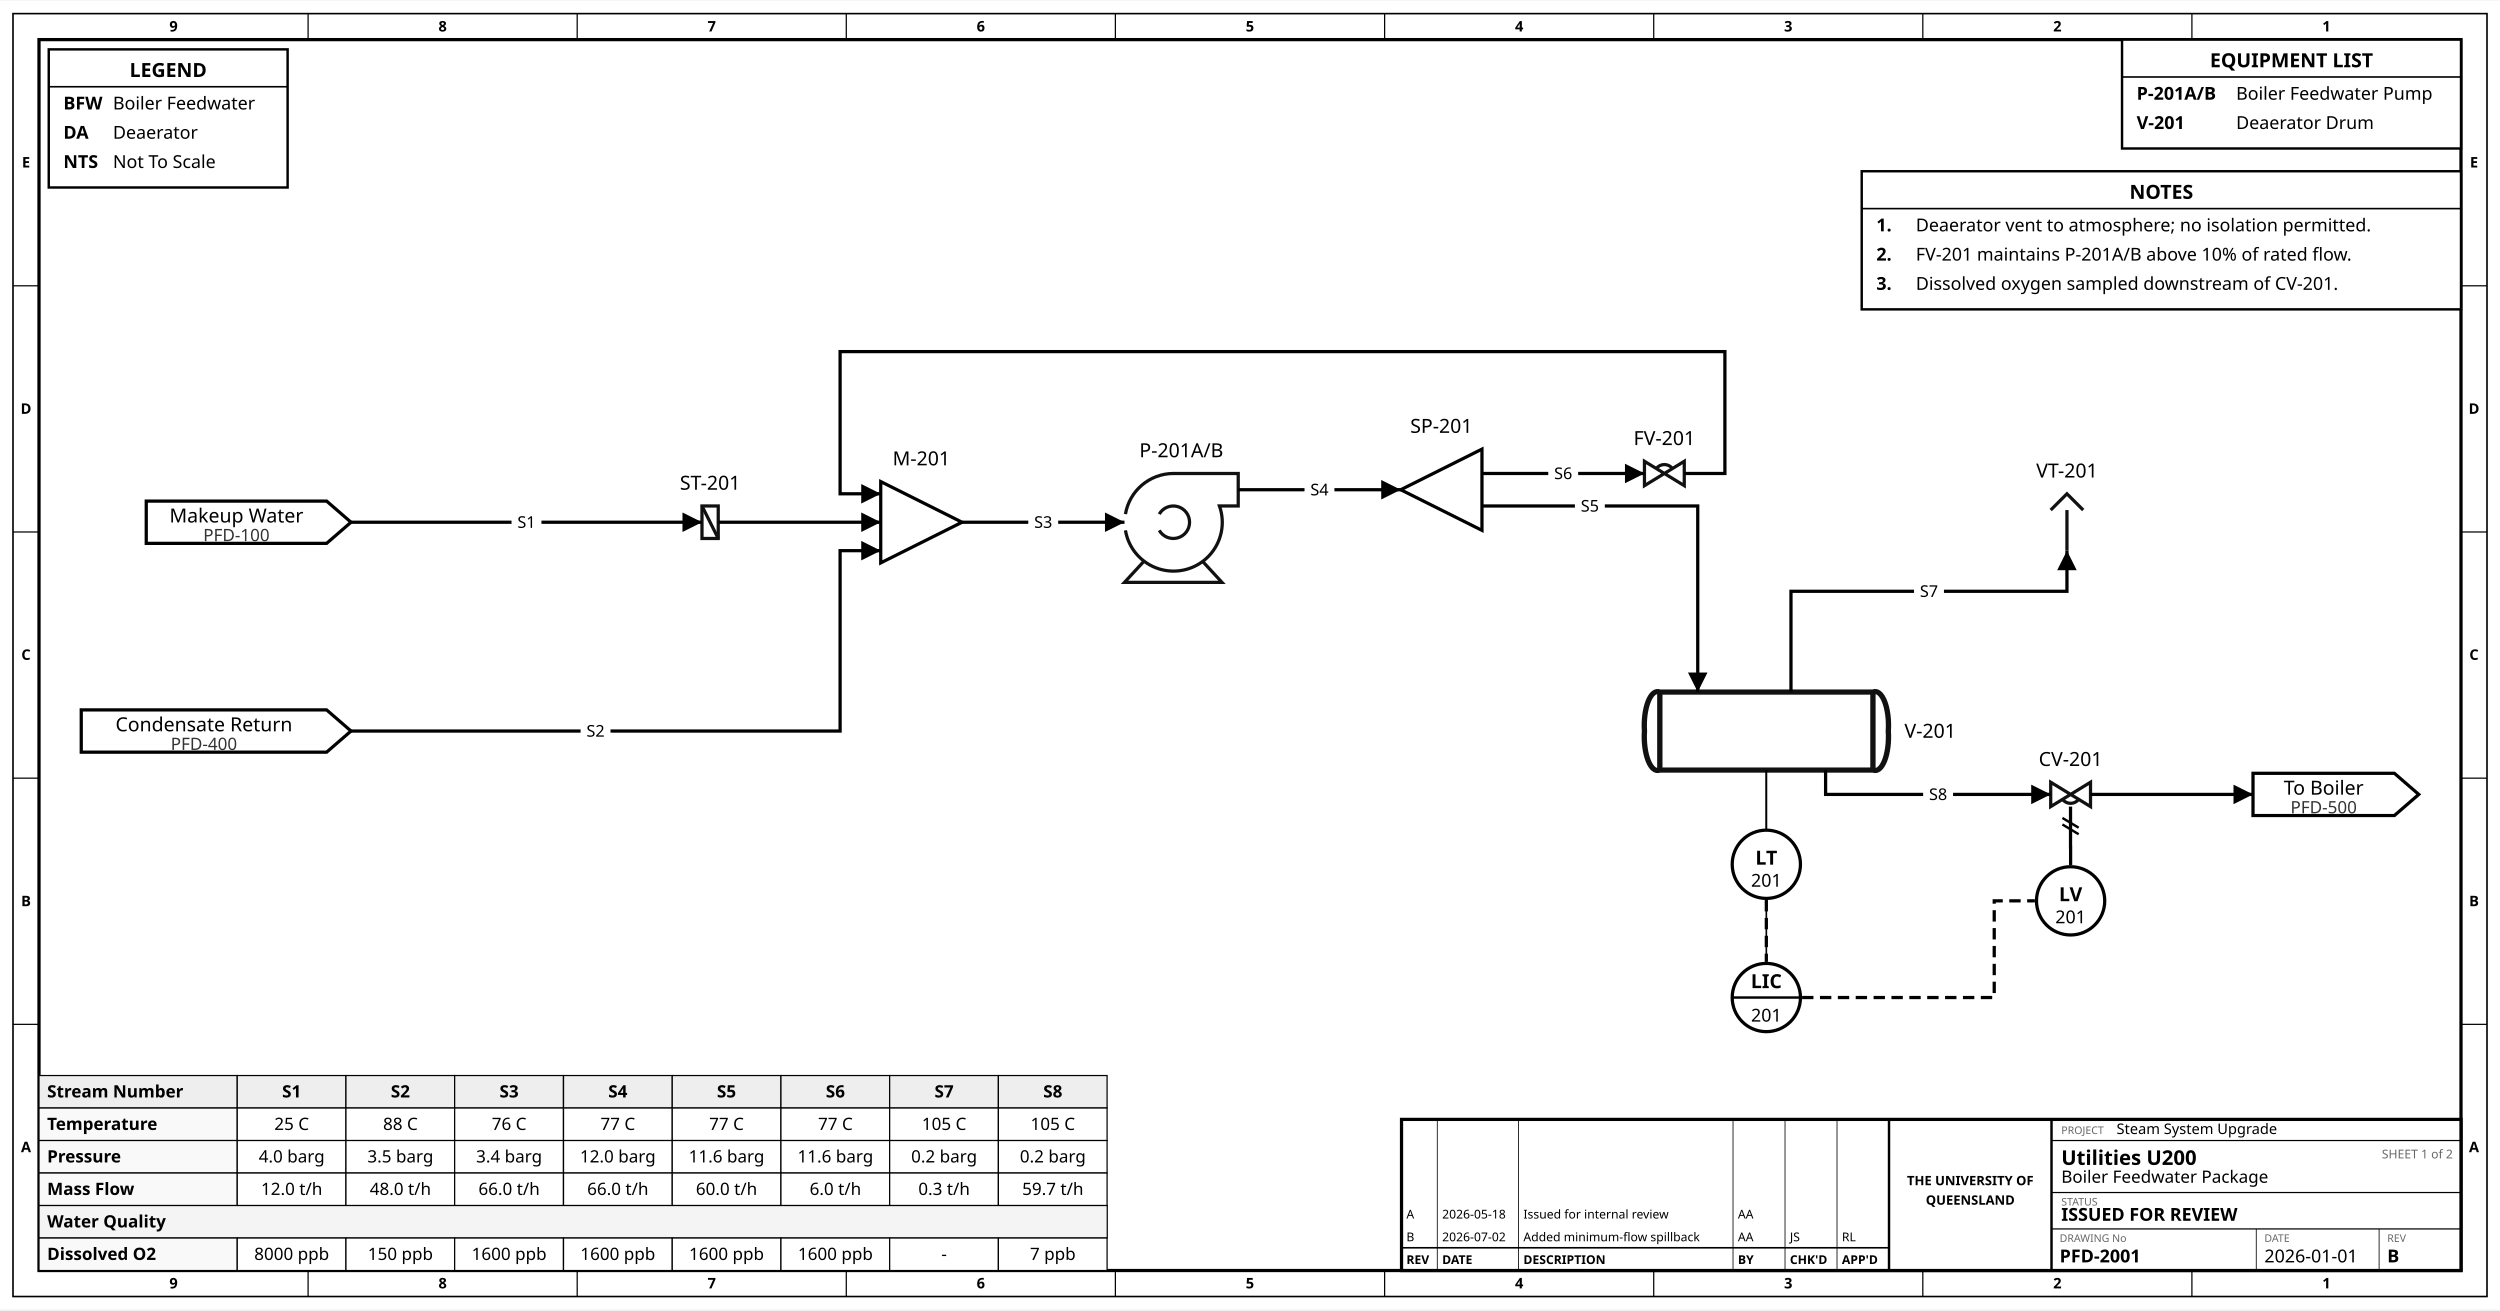
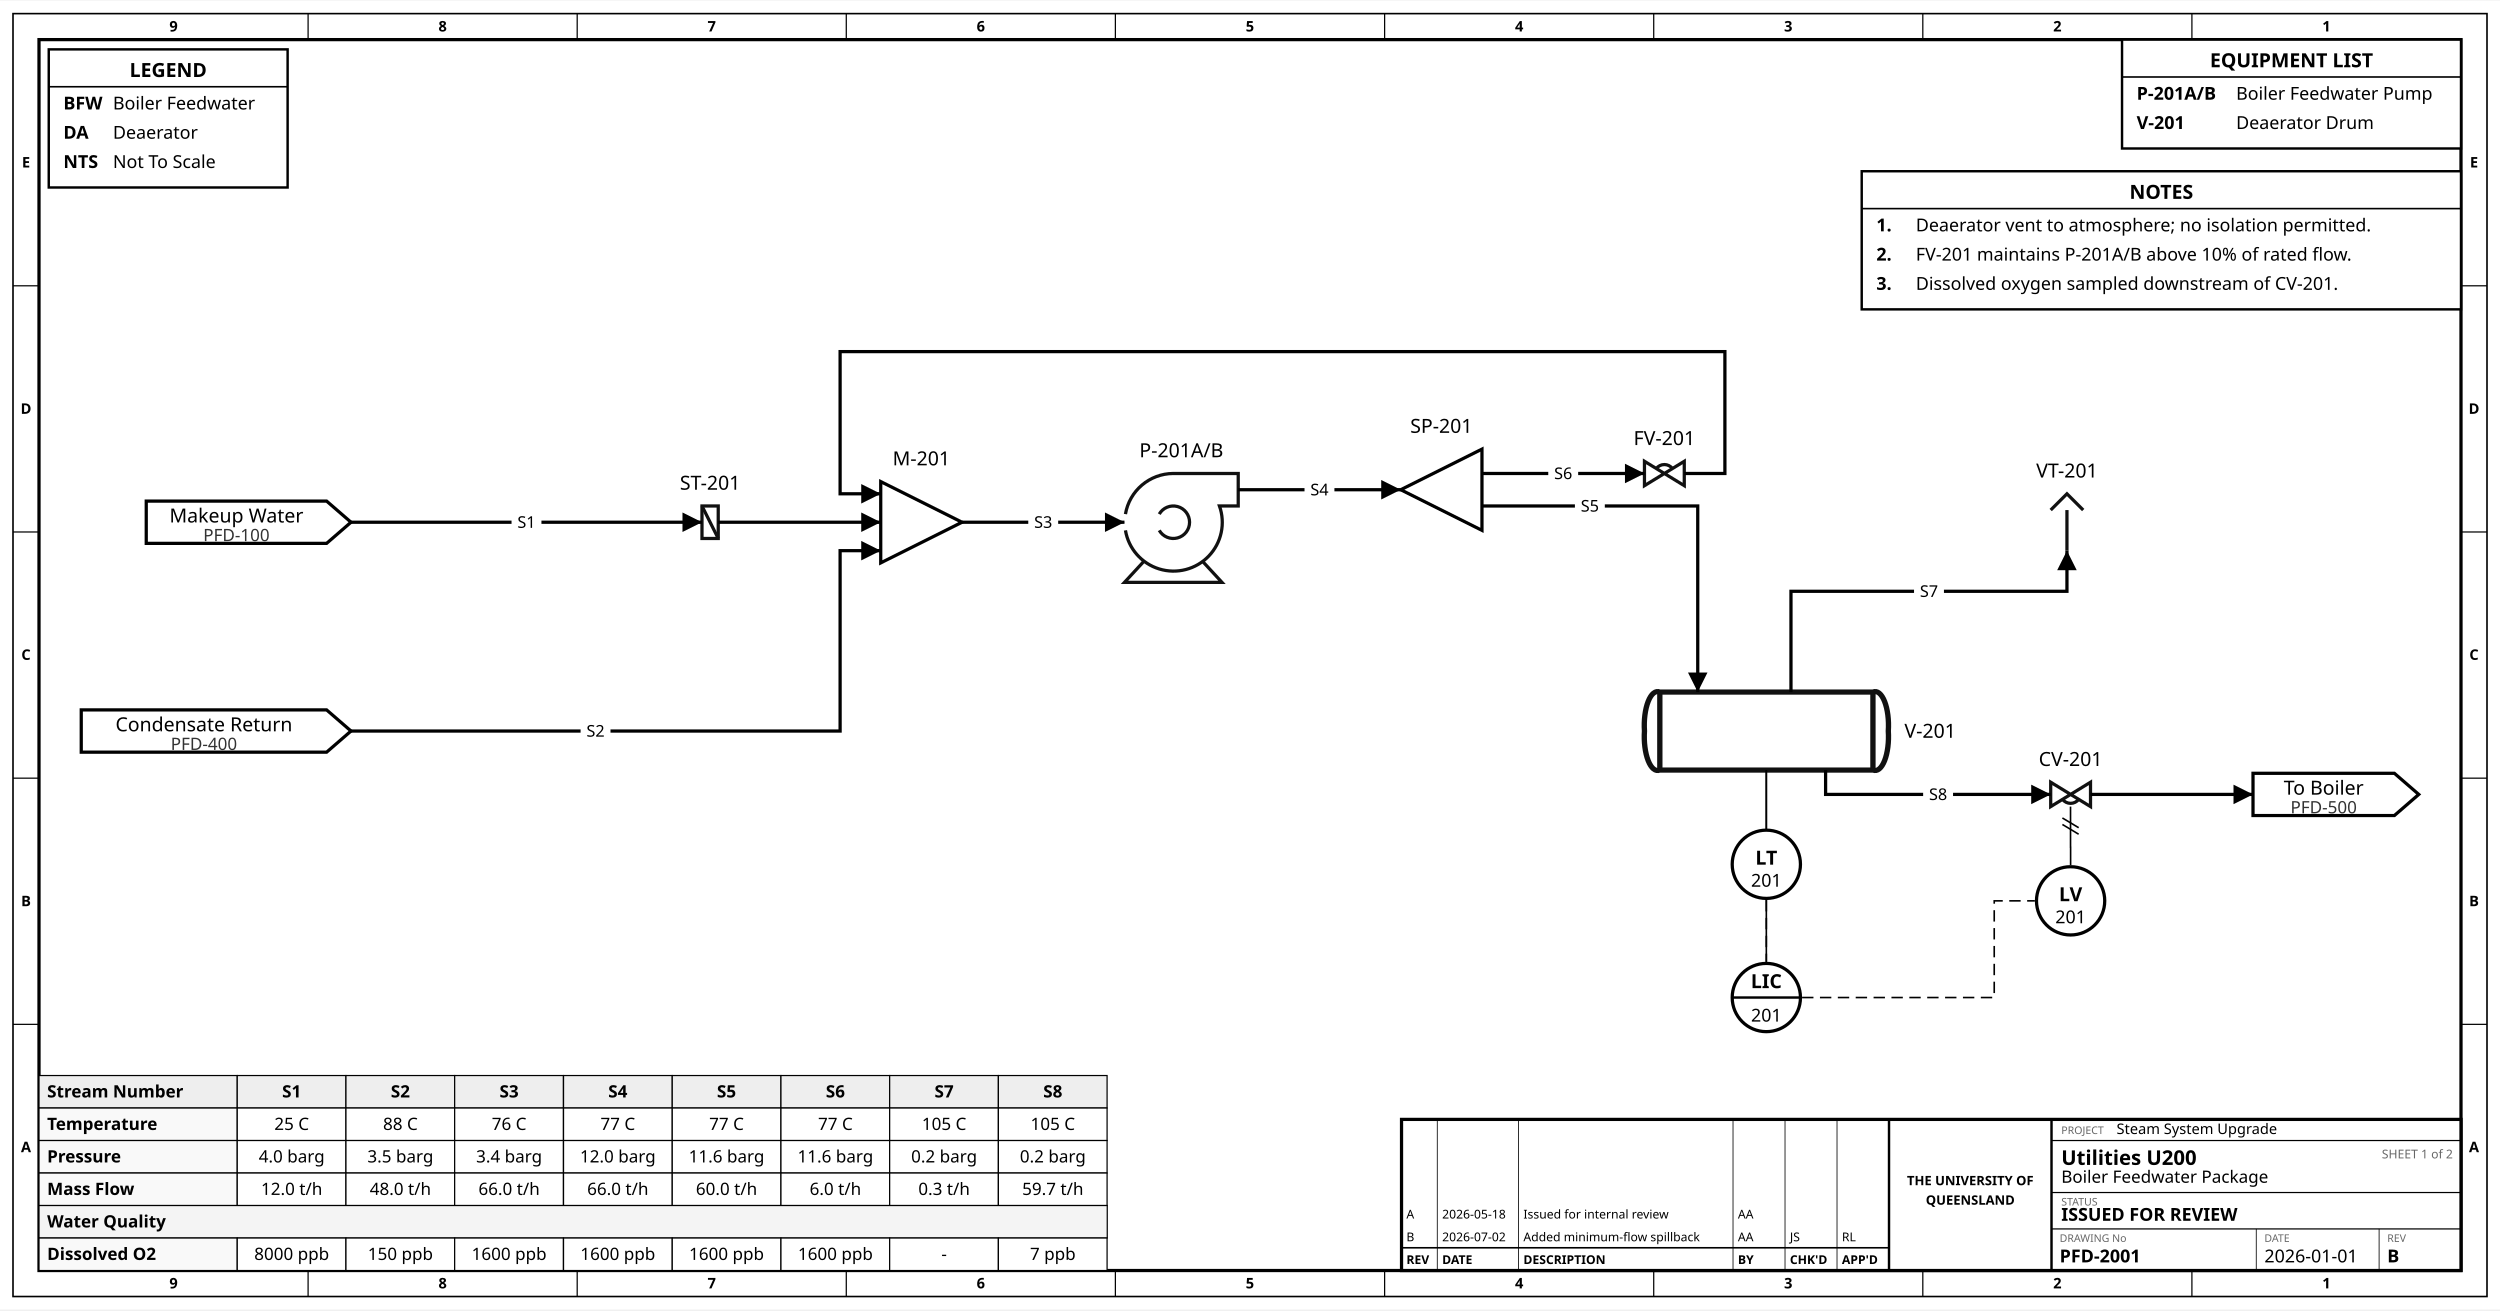
<svg xmlns="http://www.w3.org/2000/svg" width="1538" height="806" viewBox="-116.0 602.5 1538.5 805.5">
  <rect x="-116.0" y="602.5" width="1538.5" height="805.5" fill="white" />
  <rect x="-108.0" y="610.5" width="1522.5" height="789.5" fill="none" stroke="black" stroke-width="1" />
  <rect x="-92.0" y="626.5" width="1490.5" height="757.5" fill="none" stroke="black" stroke-width="2" />
  <text x="-9.2" y="621.5" font-family="sans-serif" font-size="9.0" text-anchor="middle" font-weight="bold" fill="black">9</text>
  <text x="-9.2" y="1395.0" font-family="sans-serif" font-size="9.0" text-anchor="middle" font-weight="bold" fill="black">9</text>
  <line x1="73.6" y1="610.5" x2="73.6" y2="626.5" stroke="black" stroke-width="0.75" />
  <line x1="73.6" y1="1384.0" x2="73.6" y2="1400.0" stroke="black" stroke-width="0.75" />
  <text x="156.4" y="621.5" font-family="sans-serif" font-size="9.0" text-anchor="middle" font-weight="bold" fill="black">8</text>
  <text x="156.4" y="1395.0" font-family="sans-serif" font-size="9.0" text-anchor="middle" font-weight="bold" fill="black">8</text>
  <line x1="239.2" y1="610.5" x2="239.2" y2="626.5" stroke="black" stroke-width="0.75" />
  <line x1="239.2" y1="1384.0" x2="239.2" y2="1400.0" stroke="black" stroke-width="0.75" />
  <text x="322.0" y="621.5" font-family="sans-serif" font-size="9.0" text-anchor="middle" font-weight="bold" fill="black">7</text>
  <text x="322.0" y="1395.0" font-family="sans-serif" font-size="9.0" text-anchor="middle" font-weight="bold" fill="black">7</text>
  <line x1="404.8" y1="610.5" x2="404.8" y2="626.5" stroke="black" stroke-width="0.75" />
  <line x1="404.8" y1="1384.0" x2="404.8" y2="1400.0" stroke="black" stroke-width="0.75" />
  <text x="487.6" y="621.5" font-family="sans-serif" font-size="9.0" text-anchor="middle" font-weight="bold" fill="black">6</text>
  <text x="487.6" y="1395.0" font-family="sans-serif" font-size="9.0" text-anchor="middle" font-weight="bold" fill="black">6</text>
  <line x1="570.4" y1="610.5" x2="570.4" y2="626.5" stroke="black" stroke-width="0.75" />
  <line x1="570.4" y1="1384.0" x2="570.4" y2="1400.0" stroke="black" stroke-width="0.75" />
  <text x="653.2" y="621.5" font-family="sans-serif" font-size="9.0" text-anchor="middle" font-weight="bold" fill="black">5</text>
  <text x="653.2" y="1395.0" font-family="sans-serif" font-size="9.0" text-anchor="middle" font-weight="bold" fill="black">5</text>
  <line x1="736.1" y1="610.5" x2="736.1" y2="626.5" stroke="black" stroke-width="0.75" />
  <line x1="736.1" y1="1384.0" x2="736.1" y2="1400.0" stroke="black" stroke-width="0.75" />
  <text x="818.9" y="621.5" font-family="sans-serif" font-size="9.0" text-anchor="middle" font-weight="bold" fill="black">4</text>
  <text x="818.9" y="1395.0" font-family="sans-serif" font-size="9.0" text-anchor="middle" font-weight="bold" fill="black">4</text>
  <line x1="901.7" y1="610.5" x2="901.7" y2="626.5" stroke="black" stroke-width="0.75" />
  <line x1="901.7" y1="1384.0" x2="901.7" y2="1400.0" stroke="black" stroke-width="0.75" />
  <text x="984.5" y="621.5" font-family="sans-serif" font-size="9.0" text-anchor="middle" font-weight="bold" fill="black">3</text>
  <text x="984.5" y="1395.0" font-family="sans-serif" font-size="9.0" text-anchor="middle" font-weight="bold" fill="black">3</text>
  <line x1="1067.3" y1="610.5" x2="1067.3" y2="626.5" stroke="black" stroke-width="0.75" />
  <line x1="1067.3" y1="1384.0" x2="1067.3" y2="1400.0" stroke="black" stroke-width="0.75" />
  <text x="1150.1" y="621.5" font-family="sans-serif" font-size="9.0" text-anchor="middle" font-weight="bold" fill="black">2</text>
  <text x="1150.1" y="1395.0" font-family="sans-serif" font-size="9.0" text-anchor="middle" font-weight="bold" fill="black">2</text>
  <line x1="1232.9" y1="610.5" x2="1232.9" y2="626.5" stroke="black" stroke-width="0.75" />
  <line x1="1232.9" y1="1384.0" x2="1232.9" y2="1400.0" stroke="black" stroke-width="0.75" />
  <text x="1315.7" y="621.5" font-family="sans-serif" font-size="9.0" text-anchor="middle" font-weight="bold" fill="black">1</text>
  <text x="1315.7" y="1395.0" font-family="sans-serif" font-size="9.0" text-anchor="middle" font-weight="bold" fill="black">1</text>
  <text x="-100.0" y="705.2" font-family="sans-serif" font-size="9.0" text-anchor="middle" font-weight="bold" fill="black">E</text>
  <text x="1406.5" y="705.2" font-family="sans-serif" font-size="9.0" text-anchor="middle" font-weight="bold" fill="black">E</text>
  <line x1="-108.0" y1="778.0" x2="-92.0" y2="778.0" stroke="black" stroke-width="0.75" />
  <line x1="1398.5" y1="778.0" x2="1414.5" y2="778.0" stroke="black" stroke-width="0.75" />
  <text x="-100.0" y="856.8" font-family="sans-serif" font-size="9.0" text-anchor="middle" font-weight="bold" fill="black">D</text>
  <text x="1406.5" y="856.8" font-family="sans-serif" font-size="9.0" text-anchor="middle" font-weight="bold" fill="black">D</text>
  <line x1="-108.0" y1="929.5" x2="-92.0" y2="929.5" stroke="black" stroke-width="0.75" />
  <line x1="1398.5" y1="929.5" x2="1414.5" y2="929.5" stroke="black" stroke-width="0.75" />
  <text x="-100.0" y="1008.2" font-family="sans-serif" font-size="9.0" text-anchor="middle" font-weight="bold" fill="black">C</text>
  <text x="1406.5" y="1008.2" font-family="sans-serif" font-size="9.0" text-anchor="middle" font-weight="bold" fill="black">C</text>
  <line x1="-108.0" y1="1081.0" x2="-92.0" y2="1081.0" stroke="black" stroke-width="0.75" />
  <line x1="1398.5" y1="1081.0" x2="1414.5" y2="1081.0" stroke="black" stroke-width="0.75" />
  <text x="-100.0" y="1159.8" font-family="sans-serif" font-size="9.0" text-anchor="middle" font-weight="bold" fill="black">B</text>
  <text x="1406.5" y="1159.8" font-family="sans-serif" font-size="9.0" text-anchor="middle" font-weight="bold" fill="black">B</text>
  <line x1="-108.0" y1="1232.5" x2="-92.0" y2="1232.5" stroke="black" stroke-width="0.75" />
  <line x1="1398.5" y1="1232.5" x2="1414.5" y2="1232.5" stroke="black" stroke-width="0.75" />
  <text x="-100.0" y="1311.2" font-family="sans-serif" font-size="9.0" text-anchor="middle" font-weight="bold" fill="black">A</text>
  <text x="1406.5" y="1311.2" font-family="sans-serif" font-size="9.0" text-anchor="middle" font-weight="bold" fill="black">A</text>
  <rect x="-86.0" y="632.5" width="147.0" height="85.0" fill="white" stroke="black" stroke-width="1.5" />
  <text x="-12.5" y="649.5" font-family="sans-serif" font-size="12.0" text-anchor="middle" font-weight="bold" fill="black">LEGEND</text>
  <line x1="-86.0" y1="655.5" x2="61.0" y2="655.5" stroke="black" stroke-width="1" />
  <text x="-77.0" y="669.5" font-family="sans-serif" font-size="11.0" text-anchor="start" font-weight="bold" fill="black">BFW</text>
  <text x="-46.5" y="669.5" font-family="sans-serif" font-size="11.0" text-anchor="start" fill="black">Boiler Feedwater</text>
  <text x="-77.0" y="687.5" font-family="sans-serif" font-size="11.0" text-anchor="start" font-weight="bold" fill="black">DA</text>
  <text x="-46.5" y="687.5" font-family="sans-serif" font-size="11.0" text-anchor="start" fill="black">Deaerator</text>
  <text x="-77.0" y="705.5" font-family="sans-serif" font-size="11.0" text-anchor="start" font-weight="bold" fill="black">NTS</text>
  <text x="-46.5" y="705.5" font-family="sans-serif" font-size="11.0" text-anchor="start" fill="black">Not To Scale</text>
  <rect x="1189.9" y="626.5" width="208.6" height="67.0" fill="white" stroke="black" stroke-width="1.5" />
  <text x="1294.2" y="643.5" font-family="sans-serif" font-size="12.0" text-anchor="middle" font-weight="bold" fill="black">EQUIPMENT LIST</text>
  <line x1="1189.9" y1="649.5" x2="1398.5" y2="649.5" stroke="black" stroke-width="1" />
  <text x="1198.9" y="663.5" font-family="sans-serif" font-size="11.0" text-anchor="start" font-weight="bold" fill="black">P-201A/B</text>
  <text x="1260.1" y="663.5" font-family="sans-serif" font-size="11.0" text-anchor="start" fill="black">Boiler Feedwater Pump</text>
  <text x="1198.9" y="681.5" font-family="sans-serif" font-size="11.0" text-anchor="start" font-weight="bold" fill="black">V-201</text>
  <text x="1260.1" y="681.5" font-family="sans-serif" font-size="11.0" text-anchor="start" fill="black">Deaerator Drum</text>
  <rect x="1029.7" y="707.5" width="368.8" height="85.0" fill="white" stroke="black" stroke-width="1.5" />
  <text x="1214.1" y="724.5" font-family="sans-serif" font-size="12.0" text-anchor="middle" font-weight="bold" fill="black">NOTES</text>
  <line x1="1029.7" y1="730.5" x2="1398.5" y2="730.5" stroke="black" stroke-width="1" />
  <text x="1038.7" y="744.5" font-family="sans-serif" font-size="11.0" text-anchor="start" font-weight="bold" fill="black">1.</text>
  <text x="1063.0" y="744.5" font-family="sans-serif" font-size="11.0" text-anchor="start" fill="black">Deaerator vent to atmosphere; no isolation permitted.</text>
  <text x="1038.7" y="762.5" font-family="sans-serif" font-size="11.0" text-anchor="start" font-weight="bold" fill="black">2.</text>
  <text x="1063.0" y="762.5" font-family="sans-serif" font-size="11.0" text-anchor="start" fill="black">FV-201 maintains P-201A/B above 10% of rated flow.</text>
  <text x="1038.7" y="780.5" font-family="sans-serif" font-size="11.0" text-anchor="start" font-weight="bold" fill="black">3.</text>
  <text x="1063.0" y="780.5" font-family="sans-serif" font-size="11.0" text-anchor="start" fill="black">Dissolved oxygen sampled downstream of CV-201.</text>
  <g id="stream_table">
    <rect x="-92.0" y="1264.0" width="122.0" height="20.0" fill="#eee" stroke="black" stroke-width="0.75" />
    <text x="-87.0" y="1277.5" font-family="sans-serif" font-size="10.5" font-weight="bold" text-anchor="start">Stream Number</text>
    <rect x="30.0" y="1264.0" width="66.9" height="20.0" fill="#eee" stroke="black" stroke-width="0.75" />
    <text x="63.5" y="1277.5" font-family="sans-serif" font-size="10.5" font-weight="bold" text-anchor="middle">S1</text>
    <rect x="96.9" y="1264.0" width="66.9" height="20.0" fill="#eee" stroke="black" stroke-width="0.75" />
    <text x="130.4" y="1277.5" font-family="sans-serif" font-size="10.5" font-weight="bold" text-anchor="middle">S2</text>
    <rect x="163.8" y="1264.0" width="66.9" height="20.0" fill="#eee" stroke="black" stroke-width="0.75" />
    <text x="197.3" y="1277.5" font-family="sans-serif" font-size="10.5" font-weight="bold" text-anchor="middle">S3</text>
    <rect x="230.8" y="1264.0" width="66.9" height="20.0" fill="#eee" stroke="black" stroke-width="0.75" />
    <text x="264.2" y="1277.5" font-family="sans-serif" font-size="10.5" font-weight="bold" text-anchor="middle">S4</text>
    <rect x="297.7" y="1264.0" width="66.9" height="20.0" fill="#eee" stroke="black" stroke-width="0.75" />
    <text x="331.1" y="1277.5" font-family="sans-serif" font-size="10.5" font-weight="bold" text-anchor="middle">S5</text>
    <rect x="364.6" y="1264.0" width="66.9" height="20.0" fill="#eee" stroke="black" stroke-width="0.75" />
    <text x="398.1" y="1277.5" font-family="sans-serif" font-size="10.5" font-weight="bold" text-anchor="middle">S6</text>
    <rect x="431.5" y="1264.0" width="66.9" height="20.0" fill="#eee" stroke="black" stroke-width="0.75" />
    <text x="465.0" y="1277.5" font-family="sans-serif" font-size="10.5" font-weight="bold" text-anchor="middle">S7</text>
    <rect x="498.4" y="1264.0" width="66.9" height="20.0" fill="#eee" stroke="black" stroke-width="0.75" />
    <text x="531.9" y="1277.5" font-family="sans-serif" font-size="10.5" font-weight="bold" text-anchor="middle">S8</text>
    <rect x="-92.0" y="1284.0" width="122.0" height="20.0" fill="#f9f9f9" stroke="black" stroke-width="0.75" />
    <text x="-87.0" y="1297.5" font-family="sans-serif" font-size="10.5" font-weight="bold" text-anchor="start">Temperature</text>
    <rect x="30.0" y="1284.0" width="66.9" height="20.0" fill="white" stroke="black" stroke-width="0.75" />
    <text x="63.5" y="1297.5" font-family="sans-serif" font-size="10.5" text-anchor="middle">25 C</text>
    <rect x="96.9" y="1284.0" width="66.9" height="20.0" fill="white" stroke="black" stroke-width="0.75" />
    <text x="130.4" y="1297.5" font-family="sans-serif" font-size="10.5" text-anchor="middle">88 C</text>
    <rect x="163.8" y="1284.0" width="66.9" height="20.0" fill="white" stroke="black" stroke-width="0.75" />
    <text x="197.3" y="1297.5" font-family="sans-serif" font-size="10.5" text-anchor="middle">76 C</text>
    <rect x="230.8" y="1284.0" width="66.9" height="20.0" fill="white" stroke="black" stroke-width="0.75" />
    <text x="264.2" y="1297.5" font-family="sans-serif" font-size="10.5" text-anchor="middle">77 C</text>
    <rect x="297.7" y="1284.0" width="66.9" height="20.0" fill="white" stroke="black" stroke-width="0.75" />
    <text x="331.1" y="1297.5" font-family="sans-serif" font-size="10.5" text-anchor="middle">77 C</text>
    <rect x="364.6" y="1284.0" width="66.9" height="20.0" fill="white" stroke="black" stroke-width="0.75" />
    <text x="398.1" y="1297.5" font-family="sans-serif" font-size="10.5" text-anchor="middle">77 C</text>
    <rect x="431.5" y="1284.0" width="66.9" height="20.0" fill="white" stroke="black" stroke-width="0.75" />
    <text x="465.0" y="1297.5" font-family="sans-serif" font-size="10.5" text-anchor="middle">105 C</text>
    <rect x="498.4" y="1284.0" width="66.9" height="20.0" fill="white" stroke="black" stroke-width="0.75" />
    <text x="531.9" y="1297.5" font-family="sans-serif" font-size="10.5" text-anchor="middle">105 C</text>
    <rect x="-92.0" y="1304.0" width="122.0" height="20.0" fill="#f9f9f9" stroke="black" stroke-width="0.75" />
    <text x="-87.0" y="1317.5" font-family="sans-serif" font-size="10.5" font-weight="bold" text-anchor="start">Pressure</text>
    <rect x="30.0" y="1304.0" width="66.9" height="20.0" fill="white" stroke="black" stroke-width="0.75" />
    <text x="63.5" y="1317.5" font-family="sans-serif" font-size="10.5" text-anchor="middle">4.0 barg</text>
    <rect x="96.9" y="1304.0" width="66.9" height="20.0" fill="white" stroke="black" stroke-width="0.75" />
    <text x="130.4" y="1317.5" font-family="sans-serif" font-size="10.5" text-anchor="middle">3.5 barg</text>
    <rect x="163.8" y="1304.0" width="66.9" height="20.0" fill="white" stroke="black" stroke-width="0.75" />
    <text x="197.3" y="1317.5" font-family="sans-serif" font-size="10.5" text-anchor="middle">3.4 barg</text>
    <rect x="230.8" y="1304.0" width="66.9" height="20.0" fill="white" stroke="black" stroke-width="0.75" />
    <text x="264.2" y="1317.5" font-family="sans-serif" font-size="10.5" text-anchor="middle">12.0 barg</text>
    <rect x="297.7" y="1304.0" width="66.9" height="20.0" fill="white" stroke="black" stroke-width="0.75" />
    <text x="331.1" y="1317.5" font-family="sans-serif" font-size="10.5" text-anchor="middle">11.6 barg</text>
    <rect x="364.6" y="1304.0" width="66.9" height="20.0" fill="white" stroke="black" stroke-width="0.75" />
    <text x="398.1" y="1317.5" font-family="sans-serif" font-size="10.5" text-anchor="middle">11.6 barg</text>
    <rect x="431.5" y="1304.0" width="66.9" height="20.0" fill="white" stroke="black" stroke-width="0.75" />
    <text x="465.0" y="1317.5" font-family="sans-serif" font-size="10.5" text-anchor="middle">0.2 barg</text>
    <rect x="498.4" y="1304.0" width="66.9" height="20.0" fill="white" stroke="black" stroke-width="0.75" />
    <text x="531.9" y="1317.5" font-family="sans-serif" font-size="10.5" text-anchor="middle">0.2 barg</text>
    <rect x="-92.0" y="1324.0" width="122.0" height="20.0" fill="#f9f9f9" stroke="black" stroke-width="0.75" />
    <text x="-87.0" y="1337.5" font-family="sans-serif" font-size="10.5" font-weight="bold" text-anchor="start">Mass Flow</text>
    <rect x="30.0" y="1324.0" width="66.9" height="20.0" fill="white" stroke="black" stroke-width="0.75" />
    <text x="63.5" y="1337.5" font-family="sans-serif" font-size="10.5" text-anchor="middle">12.0 t/h</text>
    <rect x="96.9" y="1324.0" width="66.9" height="20.0" fill="white" stroke="black" stroke-width="0.75" />
    <text x="130.4" y="1337.5" font-family="sans-serif" font-size="10.5" text-anchor="middle">48.0 t/h</text>
    <rect x="163.8" y="1324.0" width="66.9" height="20.0" fill="white" stroke="black" stroke-width="0.75" />
    <text x="197.3" y="1337.5" font-family="sans-serif" font-size="10.5" text-anchor="middle">66.0 t/h</text>
    <rect x="230.8" y="1324.0" width="66.9" height="20.0" fill="white" stroke="black" stroke-width="0.75" />
    <text x="264.2" y="1337.5" font-family="sans-serif" font-size="10.5" text-anchor="middle">66.0 t/h</text>
    <rect x="297.7" y="1324.0" width="66.9" height="20.0" fill="white" stroke="black" stroke-width="0.75" />
    <text x="331.1" y="1337.5" font-family="sans-serif" font-size="10.5" text-anchor="middle">60.0 t/h</text>
    <rect x="364.6" y="1324.0" width="66.9" height="20.0" fill="white" stroke="black" stroke-width="0.75" />
    <text x="398.1" y="1337.5" font-family="sans-serif" font-size="10.5" text-anchor="middle">6.0 t/h</text>
    <rect x="431.5" y="1324.0" width="66.9" height="20.0" fill="white" stroke="black" stroke-width="0.75" />
    <text x="465.0" y="1337.5" font-family="sans-serif" font-size="10.5" text-anchor="middle">0.3 t/h</text>
    <rect x="498.4" y="1324.0" width="66.9" height="20.0" fill="white" stroke="black" stroke-width="0.75" />
    <text x="531.9" y="1337.5" font-family="sans-serif" font-size="10.5" text-anchor="middle">59.7 t/h</text>
    <rect x="-92.0" y="1344.0" width="657.4" height="20.0" fill="#f4f4f4" stroke="black" stroke-width="0.75" />
    <text x="-87.0" y="1357.5" font-family="sans-serif" font-size="10.5" font-weight="bold" text-anchor="start">Water Quality</text>
    <rect x="-92.0" y="1364.0" width="122.0" height="20.0" fill="#f9f9f9" stroke="black" stroke-width="0.75" />
    <text x="-87.0" y="1377.5" font-family="sans-serif" font-size="10.5" font-weight="bold" text-anchor="start">Dissolved O2</text>
    <rect x="30.0" y="1364.0" width="66.9" height="20.0" fill="white" stroke="black" stroke-width="0.75" />
    <text x="63.5" y="1377.5" font-family="sans-serif" font-size="10.5" text-anchor="middle">8000 ppb</text>
    <rect x="96.9" y="1364.0" width="66.9" height="20.0" fill="white" stroke="black" stroke-width="0.75" />
    <text x="130.4" y="1377.5" font-family="sans-serif" font-size="10.5" text-anchor="middle">150 ppb</text>
    <rect x="163.8" y="1364.0" width="66.9" height="20.0" fill="white" stroke="black" stroke-width="0.75" />
    <text x="197.3" y="1377.5" font-family="sans-serif" font-size="10.5" text-anchor="middle">1600 ppb</text>
    <rect x="230.8" y="1364.0" width="66.9" height="20.0" fill="white" stroke="black" stroke-width="0.75" />
    <text x="264.2" y="1377.5" font-family="sans-serif" font-size="10.5" text-anchor="middle">1600 ppb</text>
    <rect x="297.7" y="1364.0" width="66.9" height="20.0" fill="white" stroke="black" stroke-width="0.75" />
    <text x="331.1" y="1377.5" font-family="sans-serif" font-size="10.5" text-anchor="middle">1600 ppb</text>
    <rect x="364.6" y="1364.0" width="66.9" height="20.0" fill="white" stroke="black" stroke-width="0.75" />
    <text x="398.1" y="1377.5" font-family="sans-serif" font-size="10.5" text-anchor="middle">1600 ppb</text>
    <rect x="431.5" y="1364.0" width="66.9" height="20.0" fill="white" stroke="black" stroke-width="0.75" />
    <text x="465.0" y="1377.5" font-family="sans-serif" font-size="10.5" text-anchor="middle">-</text>
    <rect x="498.4" y="1364.0" width="66.9" height="20.0" fill="white" stroke="black" stroke-width="0.75" />
    <text x="531.9" y="1377.5" font-family="sans-serif" font-size="10.5" text-anchor="middle">7 ppb</text>
  </g>
  <rect x="746.5" y="1291.0" width="652.0" height="93.0" fill="white" stroke="black" stroke-width="2" />
  <line x1="1046.5" y1="1291.0" x2="1046.5" y2="1384.0" stroke="black" stroke-width="1.5" />
  <line x1="1146.5" y1="1291.0" x2="1146.5" y2="1384.0" stroke="black" stroke-width="1.5" />
  <line x1="746.5" y1="1370.0" x2="1046.5" y2="1370.0" stroke="black" stroke-width="1" />
  <line x1="768.5" y1="1291.0" x2="768.5" y2="1384.0" stroke="black" stroke-width="0.5" />
  <line x1="818.5" y1="1291.0" x2="818.5" y2="1384.0" stroke="black" stroke-width="0.5" />
  <line x1="950.5" y1="1291.0" x2="950.5" y2="1384.0" stroke="black" stroke-width="0.5" />
  <line x1="982.5" y1="1291.0" x2="982.5" y2="1384.0" stroke="black" stroke-width="0.5" />
  <line x1="1014.5" y1="1291.0" x2="1014.5" y2="1384.0" stroke="black" stroke-width="0.5" />
  <text x="749.5" y="1380.0" font-family="sans-serif" font-size="7.5" text-anchor="start" font-weight="bold" fill="black">REV</text>
  <text x="771.5" y="1380.0" font-family="sans-serif" font-size="7.5" text-anchor="start" font-weight="bold" fill="black">DATE</text>
  <text x="821.5" y="1380.0" font-family="sans-serif" font-size="7.5" text-anchor="start" font-weight="bold" fill="black">DESCRIPTION</text>
  <text x="953.5" y="1380.0" font-family="sans-serif" font-size="7.5" text-anchor="start" font-weight="bold" fill="black">BY</text>
  <text x="985.5" y="1380.0" font-family="sans-serif" font-size="7.5" text-anchor="start" font-weight="bold" fill="black">CHK'D</text>
  <text x="1017.5" y="1380.0" font-family="sans-serif" font-size="7.5" text-anchor="start" font-weight="bold" fill="black">APP'D</text>
  <text x="749.5" y="1366.0" font-family="sans-serif" font-size="7.5" text-anchor="start" fill="black">B</text>
  <text x="771.5" y="1366.0" font-family="sans-serif" font-size="7.5" text-anchor="start" fill="black">2026-07-02</text>
  <text x="821.5" y="1366.0" font-family="sans-serif" font-size="7.5" text-anchor="start" fill="black">Added minimum-flow spillback</text>
  <text x="953.5" y="1366.0" font-family="sans-serif" font-size="7.5" text-anchor="start" fill="black">AA</text>
  <text x="985.5" y="1366.0" font-family="sans-serif" font-size="7.5" text-anchor="start" fill="black">JS</text>
  <text x="1017.5" y="1366.0" font-family="sans-serif" font-size="7.5" text-anchor="start" fill="black">RL</text>
  <text x="749.5" y="1352.0" font-family="sans-serif" font-size="7.5" text-anchor="start" fill="black">A</text>
  <text x="771.5" y="1352.0" font-family="sans-serif" font-size="7.5" text-anchor="start" fill="black">2026-05-18</text>
  <text x="821.5" y="1352.0" font-family="sans-serif" font-size="7.5" text-anchor="start" fill="black">Issued for internal review</text>
  <text x="953.5" y="1352.0" font-family="sans-serif" font-size="7.5" text-anchor="start" fill="black">AA</text>
  <text x="985.5" y="1352.0" font-family="sans-serif" font-size="7.5" text-anchor="start" fill="black" />
  <text x="1017.5" y="1352.0" font-family="sans-serif" font-size="7.5" text-anchor="start" fill="black" />
  <text x="1096.5" y="1331.5" font-family="sans-serif" font-size="8.0" text-anchor="middle" font-weight="bold" fill="black">THE UNIVERSITY OF</text>
  <text x="1096.5" y="1343.5" font-family="sans-serif" font-size="8.0" text-anchor="middle" font-weight="bold" fill="black">QUEENSLAND</text>
  <text x="1152.5" y="1300.0" font-family="sans-serif" font-size="6.5" text-anchor="start" fill="#666">PROJECT</text>
  <text x="1186.5" y="1300.0" font-family="sans-serif" font-size="9.0" text-anchor="start" fill="black">Steam System Upgrade</text>
  <line x1="1146.5" y1="1304.0" x2="1398.5" y2="1304.0" stroke="black" stroke-width="0.75" />
  <line x1="1146.5" y1="1336.0" x2="1398.5" y2="1336.0" stroke="black" stroke-width="0.75" />
  <line x1="1146.5" y1="1358.4" x2="1398.5" y2="1358.4" stroke="black" stroke-width="0.75" />
  <text x="1152.5" y="1319.0" font-family="sans-serif" font-size="12.5" text-anchor="start" font-weight="bold" fill="black">Utilities U200</text>
  <text x="1152.5" y="1330.0" font-family="sans-serif" font-size="10.5" text-anchor="start" fill="black">Boiler Feedwater Package</text>
  <text x="1393.5" y="1315.0" font-family="sans-serif" font-size="7.5" text-anchor="end" fill="#666">SHEET 1 of 2</text>
  <text x="1152.5" y="1344.0" font-family="sans-serif" font-size="6.5" text-anchor="start" fill="#666">STATUS</text>
  <text x="1152.5" y="1353.4" font-family="sans-serif" font-size="11.0" text-anchor="start" font-weight="bold" fill="black">ISSUED FOR REVIEW</text>
  <text x="1151.5" y="1366.4" font-family="sans-serif" font-size="6.5" text-anchor="start" fill="#666">DRAWING No</text>
  <text x="1151.5" y="1379.0" font-family="sans-serif" font-size="11.0" text-anchor="start" font-weight="bold" fill="black">PFD-2001</text>
  <line x1="1272.5" y1="1358.4" x2="1272.5" y2="1384.0" stroke="black" stroke-width="0.5" />
  <text x="1277.5" y="1366.4" font-family="sans-serif" font-size="6.5" text-anchor="start" fill="#666">DATE</text>
  <text x="1277.5" y="1379.0" font-family="sans-serif" font-size="11.0" text-anchor="start" fill="black">2026-01-01</text>
  <line x1="1348.1" y1="1358.4" x2="1348.1" y2="1384.0" stroke="black" stroke-width="0.5" />
  <text x="1353.1" y="1366.4" font-family="sans-serif" font-size="6.5" text-anchor="start" fill="#666">REV</text>
  <text x="1353.1" y="1379.0" font-family="sans-serif" font-size="11.0" text-anchor="start" font-weight="bold" fill="black">B</text>
  <defs>
    <marker id="arrow_black" viewBox="0 0 10 10" refX="10" refY="5" markerWidth="12" markerHeight="12" markerUnits="userSpaceOnUse" orient="auto-start-reverse">
      <path d="M 0 0 L 10 5 L 0 10 z" fill="black" />
    </marker>
    <symbol id="sym_fitting_strainer" viewBox="0 0 10.0 20.0" overflow="visible">
      <g transform="scale(0.25)">
        <rect x="0.0" y="0.0" width="40.0" height="80.0" fill="none" stroke="#111" stroke-width="8.0" />
        <path d="M 0.0 0.0 L 40.0 80.0" fill="none" stroke="#111" stroke-width="8.0" />
      </g>
    </symbol>
    <symbol id="sym_instrument" viewBox="0 0 44.0 44.0" overflow="visible">
      <circle cx="22" cy="22" r="21" fill="white" stroke="black" stroke-width="2" />
    </symbol>
    <symbol id="sym_instrument_panel" viewBox="0 0 44.0 44.0" overflow="visible">
      <circle cx="22" cy="22" r="21" fill="white" stroke="black" stroke-width="2" />
      <line x1="1" y1="22" x2="43" y2="22" stroke="black" stroke-width="1.5" />
    </symbol>
    <symbol id="sym_mixer" viewBox="0 0 50.0 50.0" overflow="visible">
      <polygon points="0,0 50,25 0,50" fill="none" stroke="black" stroke-width="2" />
    </symbol>
    <symbol id="sym_pump" viewBox="0 0 70.0 67.0" overflow="visible">
      <path d="M 12.0 54.0 L 0.0 67.0 L 60.0 67.0 L 48.0 54.0" fill="none" stroke="#111" stroke-width="2.0" />
      <path d="M 0.6 25.0 A 30.0 30.0 0.0 0 1 30.0 0.0 L 70.0 0.0 L 70.0 20.0 L 58.45 20.0 A 30.0 30.0 0.0 0 1 51.859 50.83 A 30.0 30.0 0.0 0 1 21.341 58.742 A 30.0 30.0 0.0 0 1 0.6 35.0" fill="none" stroke="#111" stroke-width="2.0" />
      <path d="M 21.4 25.0 A 10.0 10.0 0.0 1 1 21.4 35.0" fill="none" stroke="#111" stroke-width="2.0" />
    </symbol>
    <symbol id="sym_splitter" viewBox="0 0 50.0 50.0" overflow="visible">
      <polygon points="0,25 50,0 50,50" fill="none" stroke="black" stroke-width="2" />
    </symbol>
    <symbol id="sym_valve_control" viewBox="0 0 24.5 15.0" overflow="visible">
      <g transform="scale(0.25)">
        <path d="M 0.0 60.0 L 0.0 0.0 L 98.0 60.0 L 98.0 0.0 Z" fill="none" stroke="#111" stroke-width="8.0" />
        <path d="M 29.0 18.0 A 25.0 25.0 0.0 0 1 69.0 18.0" fill="none" stroke="#111" stroke-width="8.0" />
      </g>
    </symbol>
    <symbol id="sym_vent" viewBox="0 0 20.0 35.0" overflow="visible">
      <g transform="scale(0.25)">
        <path d="M 40.0 40.0 L 40.0 140.0 M 0.0 40.0 L 40.0 0.0 L 80.0 40.0" fill="none" stroke="#111" stroke-width="8.0" />
      </g>
    </symbol>
    <symbol id="sym_vessel_horizontal" viewBox="0 0 91.5 30.0" preserveAspectRatio="none" overflow="visible">
      <path d="M 5.77 30.0 L 85.77 30.0 A 5.0 13.0 0.0 0 0 91.539 15.0 A 5.0 13.0 0.0 0 0 85.77 0.0 L 5.77 0.0 A 5.0 13.0 0.0 0 0 0.001 15.0 A 5.0 13.0 0.0 0 0 5.77 30.0 Z M 5.77 0.0 L 5.77 30.0 M 85.77 0.0 L 85.77 30.0" fill="none" stroke="#111" stroke-width="2.0" />
    </symbol>
  </defs>
  <g id="units">
    <polygon points="-26.0,910.5 85,910.5 100,923.5 85,936.5 -26.0,936.5" fill="transparent" stroke="black" stroke-width="2" />
    <text x="29.5" y="919.5" font-family="sans-serif" font-size="12" text-anchor="middle" dominant-baseline="middle">Makeup Water</text>
    <text x="29.5" y="931.5" font-family="sans-serif" font-size="10.5" text-anchor="middle" dominant-baseline="middle" fill="#333">PFD-100</text>
    <use href="#sym_fitting_strainer" x="316" y="913.5" width="10.0" height="20.0" />
    <polygon points="-66.0,1039.0 85,1039.0 100,1052.0 85,1065.0 -66.0,1065.0" fill="transparent" stroke="black" stroke-width="2" />
    <text x="9.5" y="1048.0" font-family="sans-serif" font-size="12" text-anchor="middle" dominant-baseline="middle">Condensate Return</text>
    <text x="9.5" y="1060.0" font-family="sans-serif" font-size="10.5" text-anchor="middle" dominant-baseline="middle" fill="#333">PFD-400</text>
    <use href="#sym_mixer" x="426" y="898.5" width="50.0" height="50.0" />
    <use href="#sym_pump" x="576" y="893.5" width="70.0" height="67.0" />
    <use href="#sym_splitter" x="746" y="878.5" width="50.0" height="50.0" />
    <use href="#sym_valve_control" x="896" y="886" width="24.5" height="15.0" />
    <use href="#sym_vessel_horizontal" x="896" y="1028" width="150" height="48" />
    <use href="#sym_vent" x="1146" y="906" width="20.0" height="35.0" />
    <use href="#sym_valve_control" x="1146" y="1083.5" width="24.5" height="15.0" transform="translate(0, 2182) scale(1, -1)" />
    <polygon points="1270.5,1078.0 1357.5,1078.0 1372.5,1091.0 1357.5,1104.0 1270.5,1104.0" fill="transparent" stroke="black" stroke-width="2" />
    <text x="1314.0" y="1087.0" font-family="sans-serif" font-size="12" text-anchor="middle" dominant-baseline="middle">To Boiler</text>
    <text x="1314.0" y="1099.0" font-family="sans-serif" font-size="10.5" text-anchor="middle" dominant-baseline="middle" fill="#333">PFD-500</text>
  </g>
  <g id="streams">
    <path d="M 100.0,923.5 L 316.0,923.5" fill="none" stroke="black" stroke-width="2" marker-end="url(#arrow_black)" />
    <path d="M 326.0,923.5 L 426.0,923.5" fill="none" stroke="black" stroke-width="2" marker-end="url(#arrow_black)" />
    <path d="M 100.0,1052.0 L 401.0,1052.0 L 401.0,941.0 L 426.0,941.0" fill="none" stroke="black" stroke-width="2" marker-end="url(#arrow_black)" />
    <path d="M 476.0,923.5 L 576.0,923.5" fill="none" stroke="black" stroke-width="2" marker-end="url(#arrow_black)" />
    <path d="M 646.0,903.5 L 746.0,903.5" fill="none" stroke="black" stroke-width="2" marker-end="url(#arrow_black)" />
    <path d="M 796.0,913.5 L 928.787,913.5 L 928.787,1028.0" fill="none" stroke="black" stroke-width="2" marker-end="url(#arrow_black)" />
    <path d="M 796.0,893.5 L 896.0,893.5" fill="none" stroke="black" stroke-width="2" marker-end="url(#arrow_black)" />
    <path d="M 920.5,893.5 L 945.5,893.5 L 945.5,818.5 L 401.0,818.5 L 401.0,906.0 L 426.0,906.0" fill="none" stroke="black" stroke-width="2" marker-end="url(#arrow_black)" />
    <path d="M 986.164,1028.0 L 986.164,966.0 L 1156.0,966.0 L 1156.0,941.0" fill="none" stroke="black" stroke-width="2" marker-end="url(#arrow_black)" />
    <path d="M 1007.475,1076.0 L 1007.475,1091.0 L 1146.0,1091.0" fill="none" stroke="black" stroke-width="2" marker-end="url(#arrow_black)" />
    <path d="M 1170.5,1091.0 L 1270.5,1091.0" fill="none" stroke="black" stroke-width="2" marker-end="url(#arrow_black)" />
-     <path d="M 971.0,1156.0 L 971.0,1194.0" fill="none" stroke="black" stroke-width="2" stroke-dasharray="7,4" />
-     <path d="M 993.0,1216.0 L 1111.25,1216.0 L 1111.25,1156.5 L 1136.25,1156.5" fill="none" stroke="black" stroke-width="2" stroke-dasharray="7,4" />
-     <path d="M 1158.25,1134.5 L 1158.25,1123.5 L 1158.2,1123.5 L 1158.2,1098.5" fill="none" stroke="black" stroke-width="2" />
-     <line x1="1153.2" y1="1105.5" x2="1163.2" y2="1111.5" stroke="black" stroke-width="1.5" />
-     <line x1="1153.2" y1="1109.5" x2="1163.2" y2="1115.5" stroke="black" stroke-width="1.5" />
+     <path d="M 971.0,1156.0 L 971.0,1194.0" fill="none" stroke="black" stroke-width="1" stroke-dasharray="7,4" />
+     <path d="M 993.0,1216.0 L 1111.25,1216.0 L 1111.25,1156.5 L 1136.25,1156.5" fill="none" stroke="black" stroke-width="1" stroke-dasharray="7,4" />
+     <path d="M 1158.25,1134.5 L 1158.25,1123.5 L 1158.2,1123.5 L 1158.2,1098.5" fill="none" stroke="black" stroke-width="1" />
+     <line x1="1153.2" y1="1105.5" x2="1163.2" y2="1111.5" stroke="black" stroke-width="1" />
+     <line x1="1153.2" y1="1109.5" x2="1163.2" y2="1115.5" stroke="black" stroke-width="1" />
    <rect x="198.8" y="917.0" width="18.4" height="13.0" fill="white" />
    <text x="208.0" y="923.5" font-family="sans-serif" font-size="10" text-anchor="middle" dominant-baseline="middle" fill="black">S1</text>
    <rect x="241.3" y="1045.5" width="18.4" height="13.0" fill="white" />
    <text x="250.5" y="1052.0" font-family="sans-serif" font-size="10" text-anchor="middle" dominant-baseline="middle" fill="black">S2</text>
    <rect x="516.8" y="917.0" width="18.4" height="13.0" fill="white" />
    <text x="526.0" y="923.5" font-family="sans-serif" font-size="10" text-anchor="middle" dominant-baseline="middle" fill="black">S3</text>
    <rect x="686.8" y="897.0" width="18.4" height="13.0" fill="white" />
    <text x="696.0" y="903.5" font-family="sans-serif" font-size="10" text-anchor="middle" dominant-baseline="middle" fill="black">S4</text>
    <rect x="853.2" y="907.0" width="18.4" height="13.0" fill="white" />
    <text x="862.4" y="913.5" font-family="sans-serif" font-size="10" text-anchor="middle" dominant-baseline="middle" fill="black">S5</text>
    <rect x="836.8" y="887.0" width="18.4" height="13.0" fill="white" />
    <text x="846.0" y="893.5" font-family="sans-serif" font-size="10" text-anchor="middle" dominant-baseline="middle" fill="black">S6</text>
    <rect x="1061.9" y="959.5" width="18.4" height="13.0" fill="white" />
    <text x="1071.1" y="966.0" font-family="sans-serif" font-size="10" text-anchor="middle" dominant-baseline="middle" fill="black">S7</text>
    <rect x="1067.5" y="1084.5" width="18.4" height="13.0" fill="white" />
    <text x="1076.7" y="1091.0" font-family="sans-serif" font-size="10" text-anchor="middle" dominant-baseline="middle" fill="black">S8</text>
  </g>
  <g id="instrument_taps">
    <line x1="971" y1="1076" x2="971" y2="1134" stroke="black" stroke-width="1" />
    <line x1="971" y1="1076" x2="971" y2="1216" stroke="black" stroke-width="1" />
  </g>
  <g id="instruments">
    <use href="#sym_instrument" x="949" y="1112" width="44.0" height="44.0" />
    <text x="971.0" y="1130.0" font-family="sans-serif" font-size="12" font-weight="bold" text-anchor="middle" dominant-baseline="middle">LT</text>
    <text x="971.0" y="1144.0" font-family="sans-serif" font-size="11" text-anchor="middle" dominant-baseline="middle">201</text>
    <use href="#sym_instrument_panel" x="949" y="1194" width="44.0" height="44.0" />
    <text x="971.0" y="1206.0" font-family="sans-serif" font-size="12" font-weight="bold" text-anchor="middle" dominant-baseline="middle">LIC</text>
    <text x="971.0" y="1227.0" font-family="sans-serif" font-size="11" text-anchor="middle" dominant-baseline="middle">201</text>
    <use href="#sym_instrument" x="1136.25" y="1134.5" width="44.0" height="44.0" />
    <text x="1158.25" y="1152.5" font-family="sans-serif" font-size="12" font-weight="bold" text-anchor="middle" dominant-baseline="middle">LV</text>
    <text x="1158.25" y="1166.5" font-family="sans-serif" font-size="11" text-anchor="middle" dominant-baseline="middle">201</text>
  </g>
  <g id="unit_labels">
    <rect x="297.2" y="891.5" width="47.6" height="15.0" fill="white" />
    <text x="321.0" y="903.5" font-family="sans-serif" font-size="12" text-anchor="middle" dominant-baseline="baseline">ST-201</text>
    <rect x="430.5" y="876.5" width="41.0" height="15.0" fill="white" />
    <text x="451.0" y="888.5" font-family="sans-serif" font-size="12" text-anchor="middle" dominant-baseline="baseline">M-201</text>
    <rect x="580.6" y="871.5" width="60.8" height="15.0" fill="white" />
    <text x="611.0" y="883.5" font-family="sans-serif" font-size="12" text-anchor="middle" dominant-baseline="baseline">P-201A/B</text>
    <rect x="747.2" y="856.5" width="47.6" height="15.0" fill="white" />
    <text x="771.0" y="868.5" font-family="sans-serif" font-size="12" text-anchor="middle" dominant-baseline="baseline">SP-201</text>
    <rect x="884.5" y="864.0" width="47.6" height="15.0" fill="white" />
    <text x="908.25" y="876.0" font-family="sans-serif" font-size="12" text-anchor="middle" dominant-baseline="baseline">FV-201</text>
    <rect x="1056.0" y="1044.5" width="41.0" height="15.0" fill="white" />
    <text x="1056.0" y="1052.0" font-family="sans-serif" font-size="12" text-anchor="start" dominant-baseline="middle">V-201</text>
    <rect x="1132.2" y="884.0" width="47.6" height="15.0" fill="white" />
    <text x="1156.0" y="896.0" font-family="sans-serif" font-size="12" text-anchor="middle" dominant-baseline="baseline">VT-201</text>
    <rect x="1134.5" y="1061.5" width="47.6" height="15.0" fill="white" />
    <text x="1158.25" y="1073.5" font-family="sans-serif" font-size="12" text-anchor="middle" dominant-baseline="baseline">CV-201</text>
  </g>
</svg>
